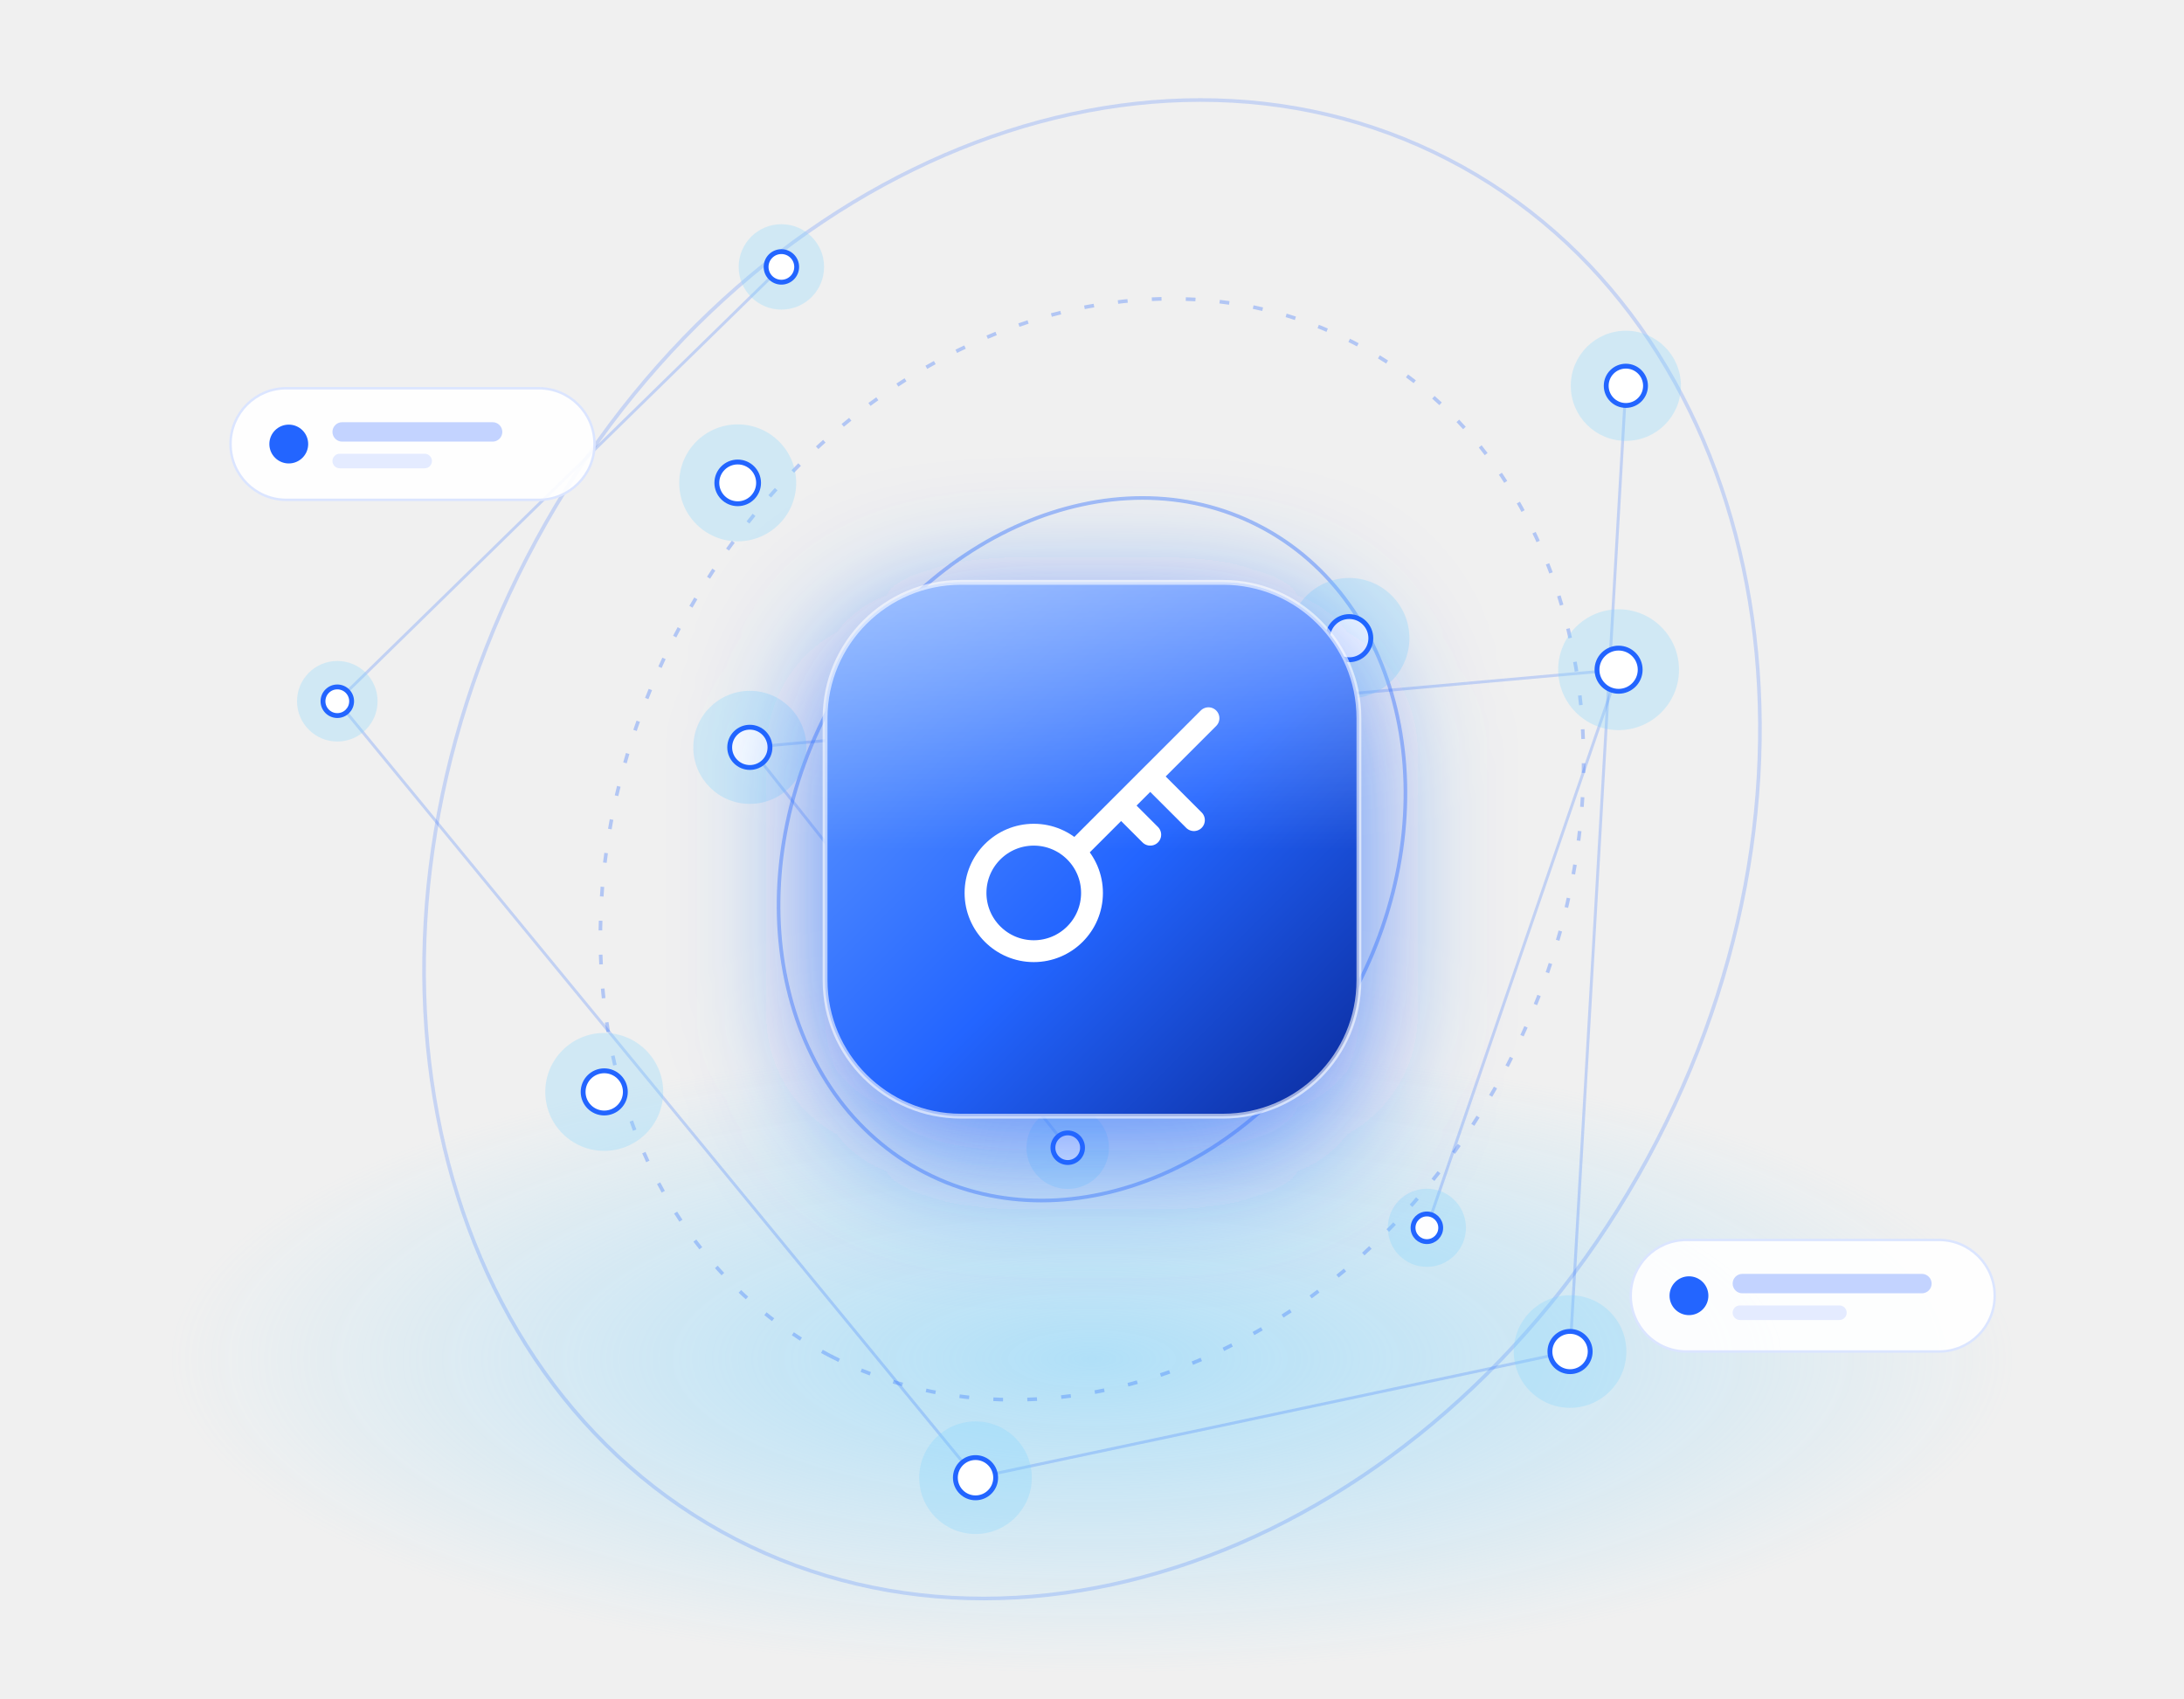
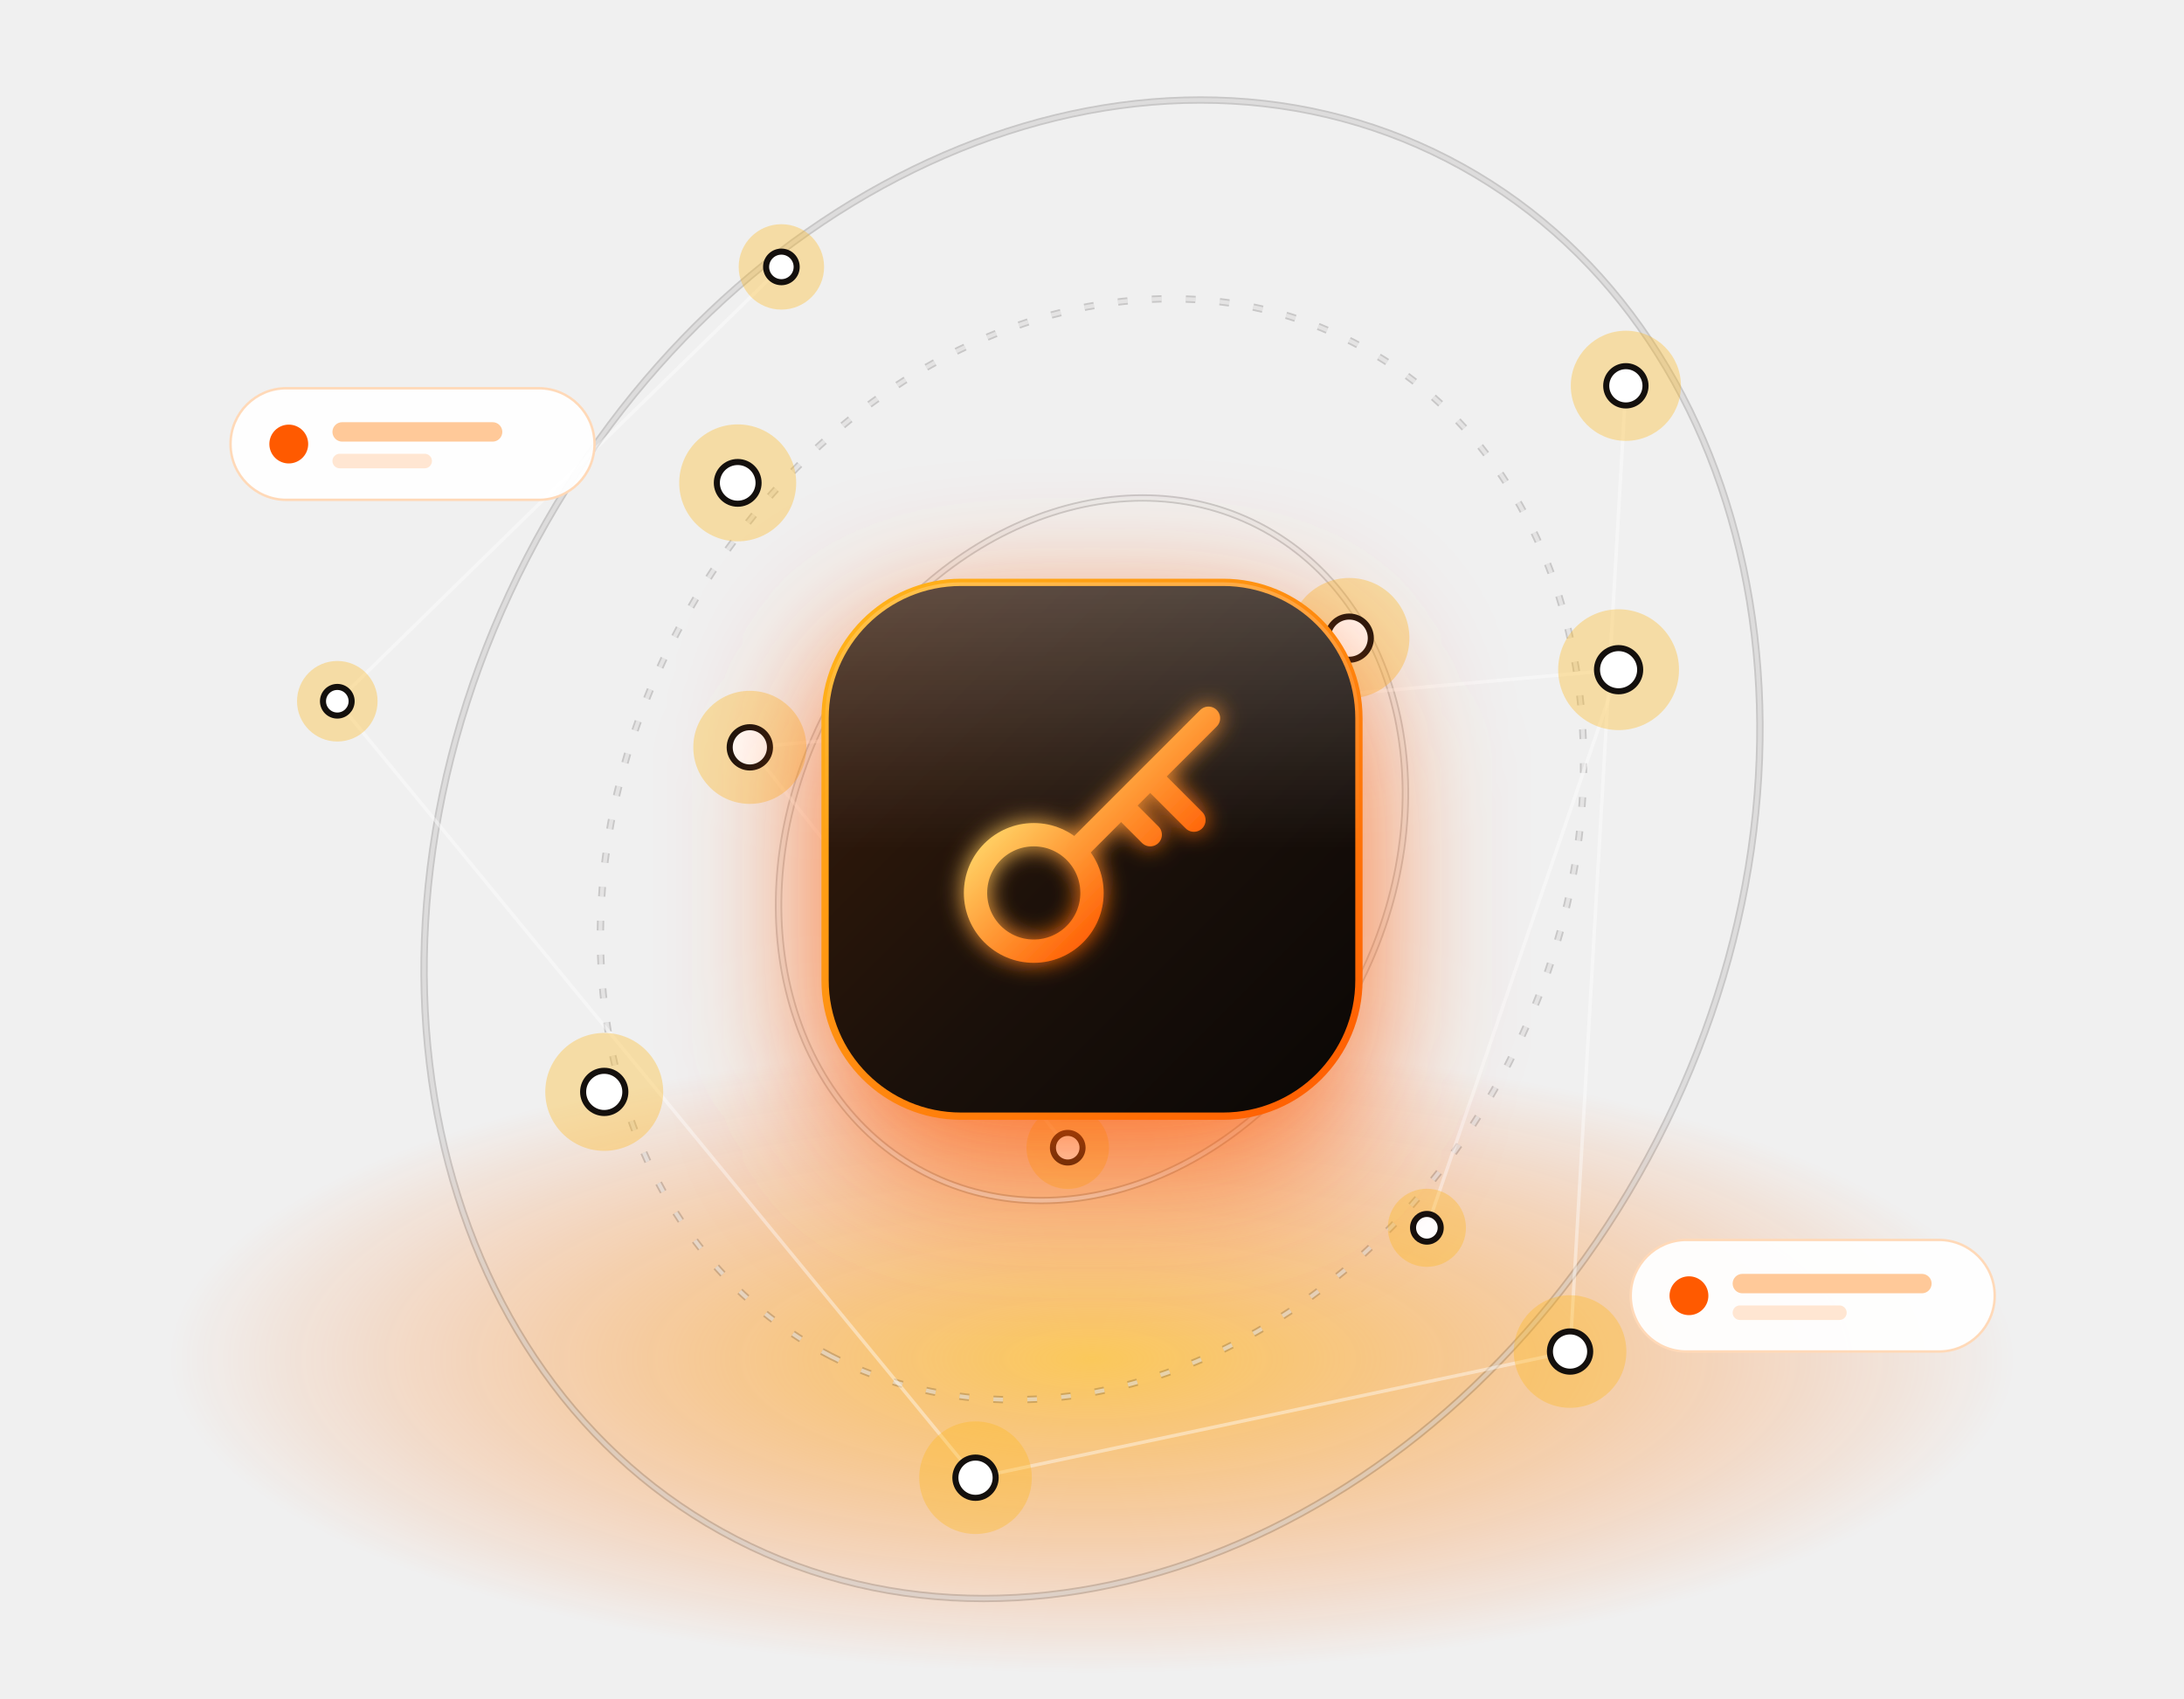
<svg xmlns="http://www.w3.org/2000/svg" viewBox="0 0 900 700" width="900" height="700" fill="none">
  <defs>
    <radialGradient id="glow" cx="50%" cy="50%" r="50%">
-       <stop offset="0%" stop-color="#7dd3ff" stop-opacity=".55" />
-       <stop offset="100%" stop-color="#7dd3ff" stop-opacity="0" />
+       <stop offset="0%" stop-color="#FFB81C" stop-opacity=".7" />
+       <stop offset="100%" stop-color="#FF5A00" stop-opacity="0" />
    </radialGradient>
    <linearGradient id="tile" x1="0" y1="0" x2="1" y2="1">
-       <stop offset="0%" stop-color="#6aa0ff" />
-       <stop offset="55%" stop-color="#2365ff" />
-       <stop offset="100%" stop-color="#0a2a9a" />
+       <stop offset="0%" stop-color="#3A1D0B" />
+       <stop offset="55%" stop-color="#1A100A" />
+       <stop offset="100%" stop-color="#0A0705" />
+     </linearGradient>
+     <linearGradient id="edge" x1="0" y1="0" x2="1" y2="1">
+       <stop offset="0%" stop-color="#FFB81C" />
+       <stop offset="100%" stop-color="#FF5A00" />
+     </linearGradient>
+     <linearGradient id="ico" x1="0" y1="0" x2="1" y2="1">
+       <stop offset="0%" stop-color="#FFD76A" />
+       <stop offset="100%" stop-color="#FF5A00" />
    </linearGradient>
    <linearGradient id="shine" x1="0" y1="0" x2="0" y2="1">
-       <stop offset="0%" stop-color="#fff" stop-opacity=".38" />
+       <stop offset="0%" stop-color="#fff" stop-opacity=".22" />
      <stop offset="100%" stop-color="#fff" stop-opacity="0" />
    </linearGradient>
    <filter id="blur" x="-50%" y="-50%" width="200%" height="200%">
-       <feGaussianBlur stdDeviation="28" />
+       <feGaussianBlur stdDeviation="30" />
    </filter>
-     <filter id="soft" x="-50%" y="-50%" width="200%" height="200%">
-       <feGaussianBlur stdDeviation="4" />
+     <filter id="iglow" x="-30%" y="-30%" width="160%" height="160%">
+       <feGaussianBlur stdDeviation="0.8" result="b" />
+       <feMerge>
+         <feMergeNode in="b" />
+         <feMergeNode in="SourceGraphic" />
+       </feMerge>
    </filter>
    <clipPath id="clip">
      <rect x="340" y="240" width="220" height="220" rx="56" />
    </clipPath>
  </defs>
  <ellipse cx="450" cy="560" rx="380" ry="130" fill="url(#glow)" />
  <g transform="rotate(117.3 450 350)">
-     <ellipse cx="450" cy="350" rx="150" ry="123" stroke="#2365ff" stroke-opacity=".38" stroke-width="1.5" />
-     <ellipse cx="450" cy="350" rx="235" ry="193" stroke="#2365ff" stroke-opacity=".3" stroke-width="1.5" stroke-dasharray="4 10" />
-     <ellipse cx="450" cy="350" rx="320" ry="262" stroke="#2365ff" stroke-opacity=".2" stroke-width="1.5" />
+     <ellipse cx="450" cy="350" rx="150" ry="123" stroke="#14100D" stroke-opacity=".18" stroke-width="3" />
+     <ellipse cx="450" cy="350" rx="150" ry="123" stroke="#fff" stroke-opacity="0.6" stroke-width="1.6" />
+     <ellipse cx="450" cy="350" rx="235" ry="193" stroke="#14100D" stroke-opacity=".18" stroke-width="3" stroke-dasharray="4 10" />
+     <ellipse cx="450" cy="350" rx="235" ry="193" stroke="#fff" stroke-opacity="0.5" stroke-width="1.6" stroke-dasharray="4 10" />
+     <ellipse cx="450" cy="350" rx="320" ry="262" stroke="#14100D" stroke-opacity=".18" stroke-width="3" />
+     <ellipse cx="450" cy="350" rx="320" ry="262" stroke="#fff" stroke-opacity="0.38" stroke-width="1.6" />
  </g>
-   <line x1="440" y1="473" x2="309" y2="308" stroke="#2365ff" stroke-opacity=".22" stroke-width="1.2" />
-   <line x1="309" y1="308" x2="667" y2="276" stroke="#2365ff" stroke-opacity=".22" stroke-width="1.2" />
-   <line x1="667" y1="276" x2="588" y2="506" stroke="#2365ff" stroke-opacity=".22" stroke-width="1.2" />
-   <line x1="670" y1="159" x2="647" y2="557" stroke="#2365ff" stroke-opacity=".22" stroke-width="1.2" />
-   <line x1="647" y1="557" x2="402" y2="609" stroke="#2365ff" stroke-opacity=".22" stroke-width="1.2" />
-   <line x1="402" y1="609" x2="139" y2="289" stroke="#2365ff" stroke-opacity=".22" stroke-width="1.2" />
-   <line x1="139" y1="289" x2="322" y2="110" stroke="#2365ff" stroke-opacity=".22" stroke-width="1.2" />
-   <circle cx="556" cy="263" r="24.8" fill="#7dd3ff" fill-opacity=".28" />
-   <circle cx="556" cy="263" r="8.9" fill="#fff" stroke="#2365ff" stroke-width="2" />
-   <circle cx="440" cy="473" r="17.0" fill="#7dd3ff" fill-opacity=".28" />
-   <circle cx="440" cy="473" r="6.1" fill="#fff" stroke="#2365ff" stroke-width="2" />
-   <circle cx="309" cy="308" r="23.3" fill="#7dd3ff" fill-opacity=".28" />
-   <circle cx="309" cy="308" r="8.3" fill="#fff" stroke="#2365ff" stroke-width="2" />
-   <circle cx="667" cy="276" r="24.9" fill="#7dd3ff" fill-opacity=".28" />
-   <circle cx="667" cy="276" r="8.9" fill="#fff" stroke="#2365ff" stroke-width="2" />
-   <circle cx="588" cy="506" r="16.1" fill="#7dd3ff" fill-opacity=".28" />
-   <circle cx="588" cy="506" r="5.7" fill="#fff" stroke="#2365ff" stroke-width="2" />
-   <circle cx="249" cy="450" r="24.3" fill="#7dd3ff" fill-opacity=".28" />
-   <circle cx="249" cy="450" r="8.7" fill="#fff" stroke="#2365ff" stroke-width="2" />
-   <circle cx="304" cy="199" r="24.1" fill="#7dd3ff" fill-opacity=".28" />
-   <circle cx="304" cy="199" r="8.6" fill="#fff" stroke="#2365ff" stroke-width="2" />
-   <circle cx="670" cy="159" r="22.7" fill="#7dd3ff" fill-opacity=".28" />
-   <circle cx="670" cy="159" r="8.1" fill="#fff" stroke="#2365ff" stroke-width="2" />
-   <circle cx="647" cy="557" r="23.2" fill="#7dd3ff" fill-opacity=".28" />
-   <circle cx="647" cy="557" r="8.3" fill="#fff" stroke="#2365ff" stroke-width="2" />
-   <circle cx="402" cy="609" r="23.2" fill="#7dd3ff" fill-opacity=".28" />
-   <circle cx="402" cy="609" r="8.3" fill="#fff" stroke="#2365ff" stroke-width="2" />
-   <circle cx="139" cy="289" r="16.6" fill="#7dd3ff" fill-opacity=".28" />
-   <circle cx="139" cy="289" r="5.9" fill="#fff" stroke="#2365ff" stroke-width="2" />
-   <circle cx="322" cy="110" r="17.6" fill="#7dd3ff" fill-opacity=".28" />
-   <circle cx="322" cy="110" r="6.3" fill="#fff" stroke="#2365ff" stroke-width="2" />
-   <rect x="340" y="254" width="220" height="220" rx="56" fill="#2365ff" fill-opacity=".75" filter="url(#blur)" />
-   <rect x="340" y="240" width="220" height="220" rx="56" fill="url(#tile)" stroke="#fff" stroke-opacity=".6" stroke-width="2" />
+   <line x1="440" y1="473" x2="309" y2="308" stroke="#fff" stroke-opacity=".42" stroke-width="1.4" />
+   <line x1="309" y1="308" x2="667" y2="276" stroke="#fff" stroke-opacity=".42" stroke-width="1.4" />
+   <line x1="667" y1="276" x2="588" y2="506" stroke="#fff" stroke-opacity=".42" stroke-width="1.4" />
+   <line x1="670" y1="159" x2="647" y2="557" stroke="#fff" stroke-opacity=".42" stroke-width="1.4" />
+   <line x1="647" y1="557" x2="402" y2="609" stroke="#fff" stroke-opacity=".42" stroke-width="1.4" />
+   <line x1="402" y1="609" x2="139" y2="289" stroke="#fff" stroke-opacity=".42" stroke-width="1.4" />
+   <line x1="139" y1="289" x2="322" y2="110" stroke="#fff" stroke-opacity=".42" stroke-width="1.4" />
+   <circle cx="556" cy="263" r="24.8" fill="#FFB81C" fill-opacity=".35" />
+   <circle cx="556" cy="263" r="8.9" fill="#fff" stroke="#14100D" stroke-width="2.5" />
+   <circle cx="440" cy="473" r="17.0" fill="#FFB81C" fill-opacity=".35" />
+   <circle cx="440" cy="473" r="6.1" fill="#fff" stroke="#14100D" stroke-width="2.5" />
+   <circle cx="309" cy="308" r="23.3" fill="#FFB81C" fill-opacity=".35" />
+   <circle cx="309" cy="308" r="8.3" fill="#fff" stroke="#14100D" stroke-width="2.5" />
+   <circle cx="667" cy="276" r="24.9" fill="#FFB81C" fill-opacity=".35" />
+   <circle cx="667" cy="276" r="8.9" fill="#fff" stroke="#14100D" stroke-width="2.5" />
+   <circle cx="588" cy="506" r="16.1" fill="#FFB81C" fill-opacity=".35" />
+   <circle cx="588" cy="506" r="5.7" fill="#fff" stroke="#14100D" stroke-width="2.5" />
+   <circle cx="249" cy="450" r="24.3" fill="#FFB81C" fill-opacity=".35" />
+   <circle cx="249" cy="450" r="8.7" fill="#fff" stroke="#14100D" stroke-width="2.5" />
+   <circle cx="304" cy="199" r="24.1" fill="#FFB81C" fill-opacity=".35" />
+   <circle cx="304" cy="199" r="8.6" fill="#fff" stroke="#14100D" stroke-width="2.5" />
+   <circle cx="670" cy="159" r="22.7" fill="#FFB81C" fill-opacity=".35" />
+   <circle cx="670" cy="159" r="8.1" fill="#fff" stroke="#14100D" stroke-width="2.5" />
+   <circle cx="647" cy="557" r="23.2" fill="#FFB81C" fill-opacity=".35" />
+   <circle cx="647" cy="557" r="8.3" fill="#fff" stroke="#14100D" stroke-width="2.5" />
+   <circle cx="402" cy="609" r="23.2" fill="#FFB81C" fill-opacity=".35" />
+   <circle cx="402" cy="609" r="8.3" fill="#fff" stroke="#14100D" stroke-width="2.5" />
+   <circle cx="139" cy="289" r="16.6" fill="#FFB81C" fill-opacity=".35" />
+   <circle cx="139" cy="289" r="5.9" fill="#fff" stroke="#14100D" stroke-width="2.5" />
+   <circle cx="322" cy="110" r="17.6" fill="#FFB81C" fill-opacity=".35" />
+   <circle cx="322" cy="110" r="6.3" fill="#fff" stroke="#14100D" stroke-width="2.5" />
+   <rect x="340" y="260" width="220" height="220" rx="56" fill="#FF5A00" fill-opacity=".85" filter="url(#blur)" />
+   <rect x="340" y="240" width="220" height="220" rx="56" fill="url(#tile)" stroke="url(#edge)" stroke-width="3" />
  <g clip-path="url(#clip)">
    <rect x="340" y="240" width="220" height="110" fill="url(#shine)" />
  </g>
-   <g transform="translate(378 278) scale(6)" stroke="#fff" stroke-width="1.5" stroke-linecap="round" stroke-linejoin="round">
+   <g transform="translate(378 278) scale(6)" stroke="url(#ico)" stroke-width="1.6" stroke-linecap="round" stroke-linejoin="round" filter="url(#iglow)">
    <circle cx="8" cy="15" r="4" />
    <path d="M11 12l9-9M16 7l3 3M14 9l2 2" />
  </g>
  <g transform="translate(95 160)">
-     <rect width="150" height="46" rx="23" fill="#fff" fill-opacity=".92" stroke="#dbe5ff" />
-     <circle cx="24" cy="23" r="8" fill="#2365ff" />
-     <rect x="42" y="14" width="70" height="8" rx="4" fill="#c3d3ff" />
-     <rect x="42" y="27" width="41" height="6" rx="3" fill="#e4ebff" />
+     <rect width="150" height="46" rx="23" fill="#fff" fill-opacity=".95" stroke="#FFD9B8" />
+     <circle cx="24" cy="23" r="8" fill="#FF5A00" />
+     <rect x="42" y="14" width="70" height="8" rx="4" fill="#FFC999" />
+     <rect x="42" y="27" width="41" height="6" rx="3" fill="#FFE6D2" />
  </g>
  <g transform="translate(672 511)">
-     <rect width="150" height="46" rx="23" fill="#fff" fill-opacity=".92" stroke="#dbe5ff" />
-     <circle cx="24" cy="23" r="8" fill="#2365ff" />
-     <rect x="42" y="14" width="82" height="8" rx="4" fill="#c3d3ff" />
-     <rect x="42" y="27" width="47" height="6" rx="3" fill="#e4ebff" />
+     <rect width="150" height="46" rx="23" fill="#fff" fill-opacity=".95" stroke="#FFD9B8" />
+     <circle cx="24" cy="23" r="8" fill="#FF5A00" />
+     <rect x="42" y="14" width="82" height="8" rx="4" fill="#FFC999" />
+     <rect x="42" y="27" width="47" height="6" rx="3" fill="#FFE6D2" />
  </g>
</svg>
